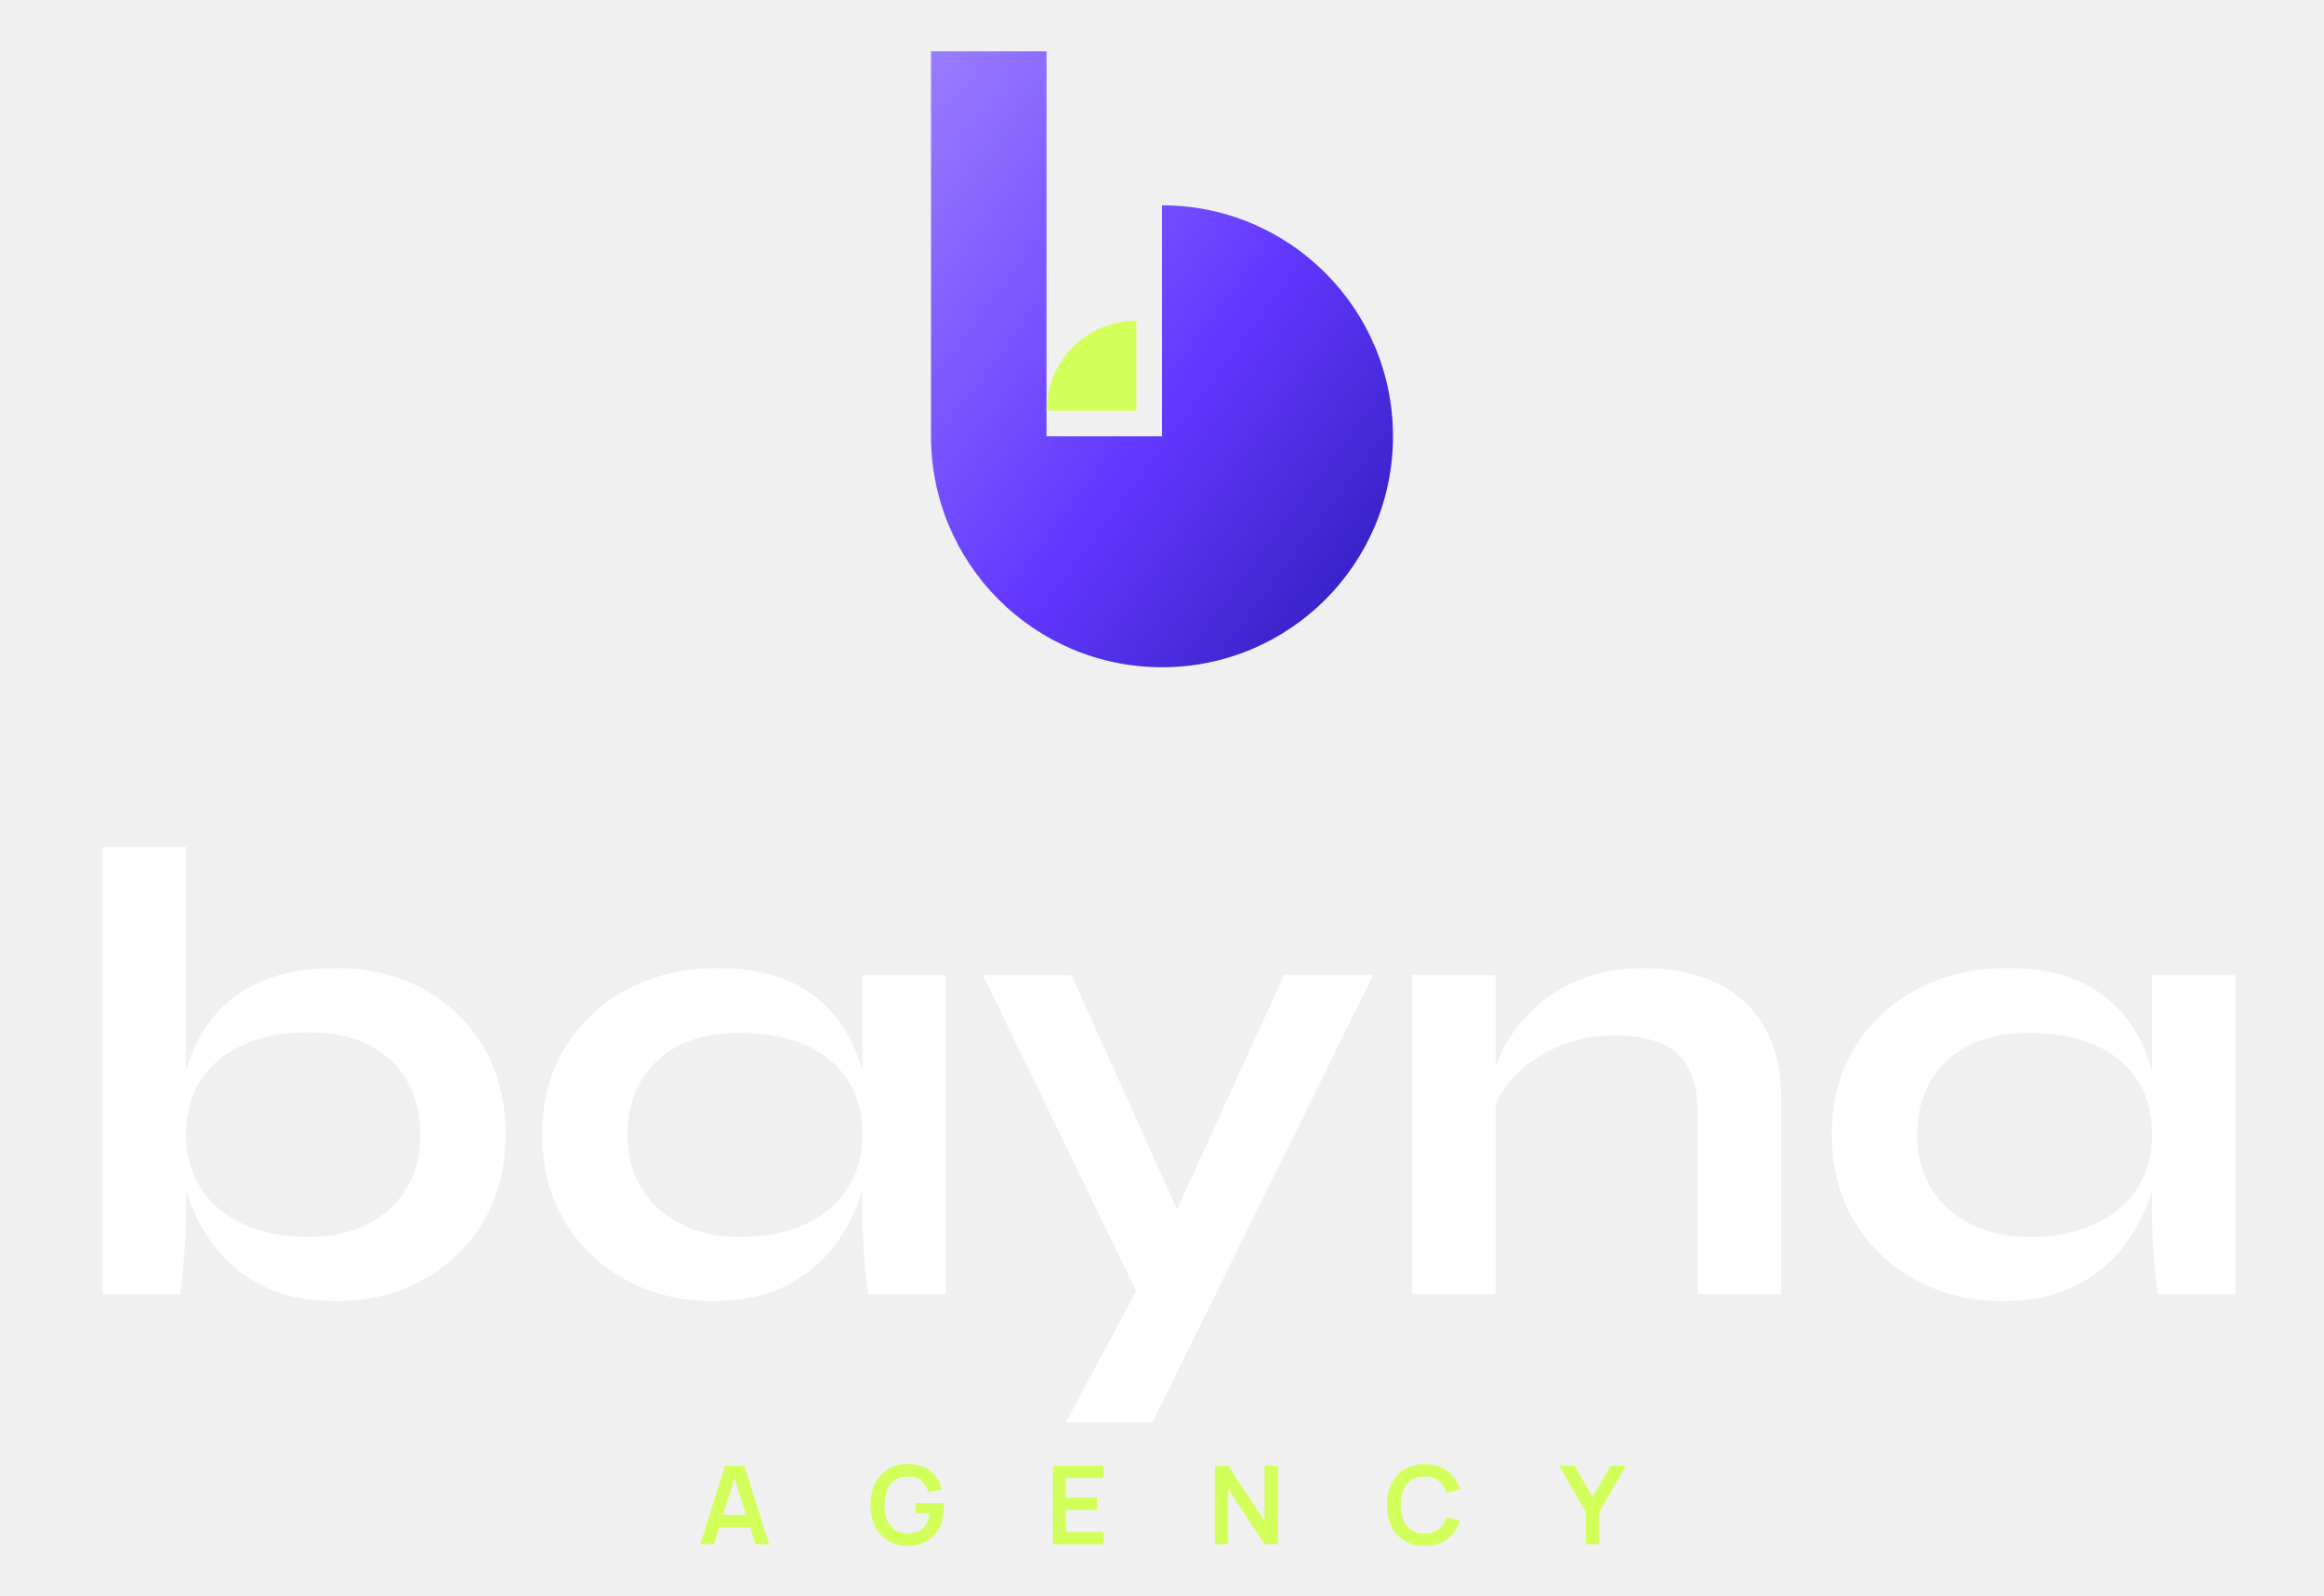
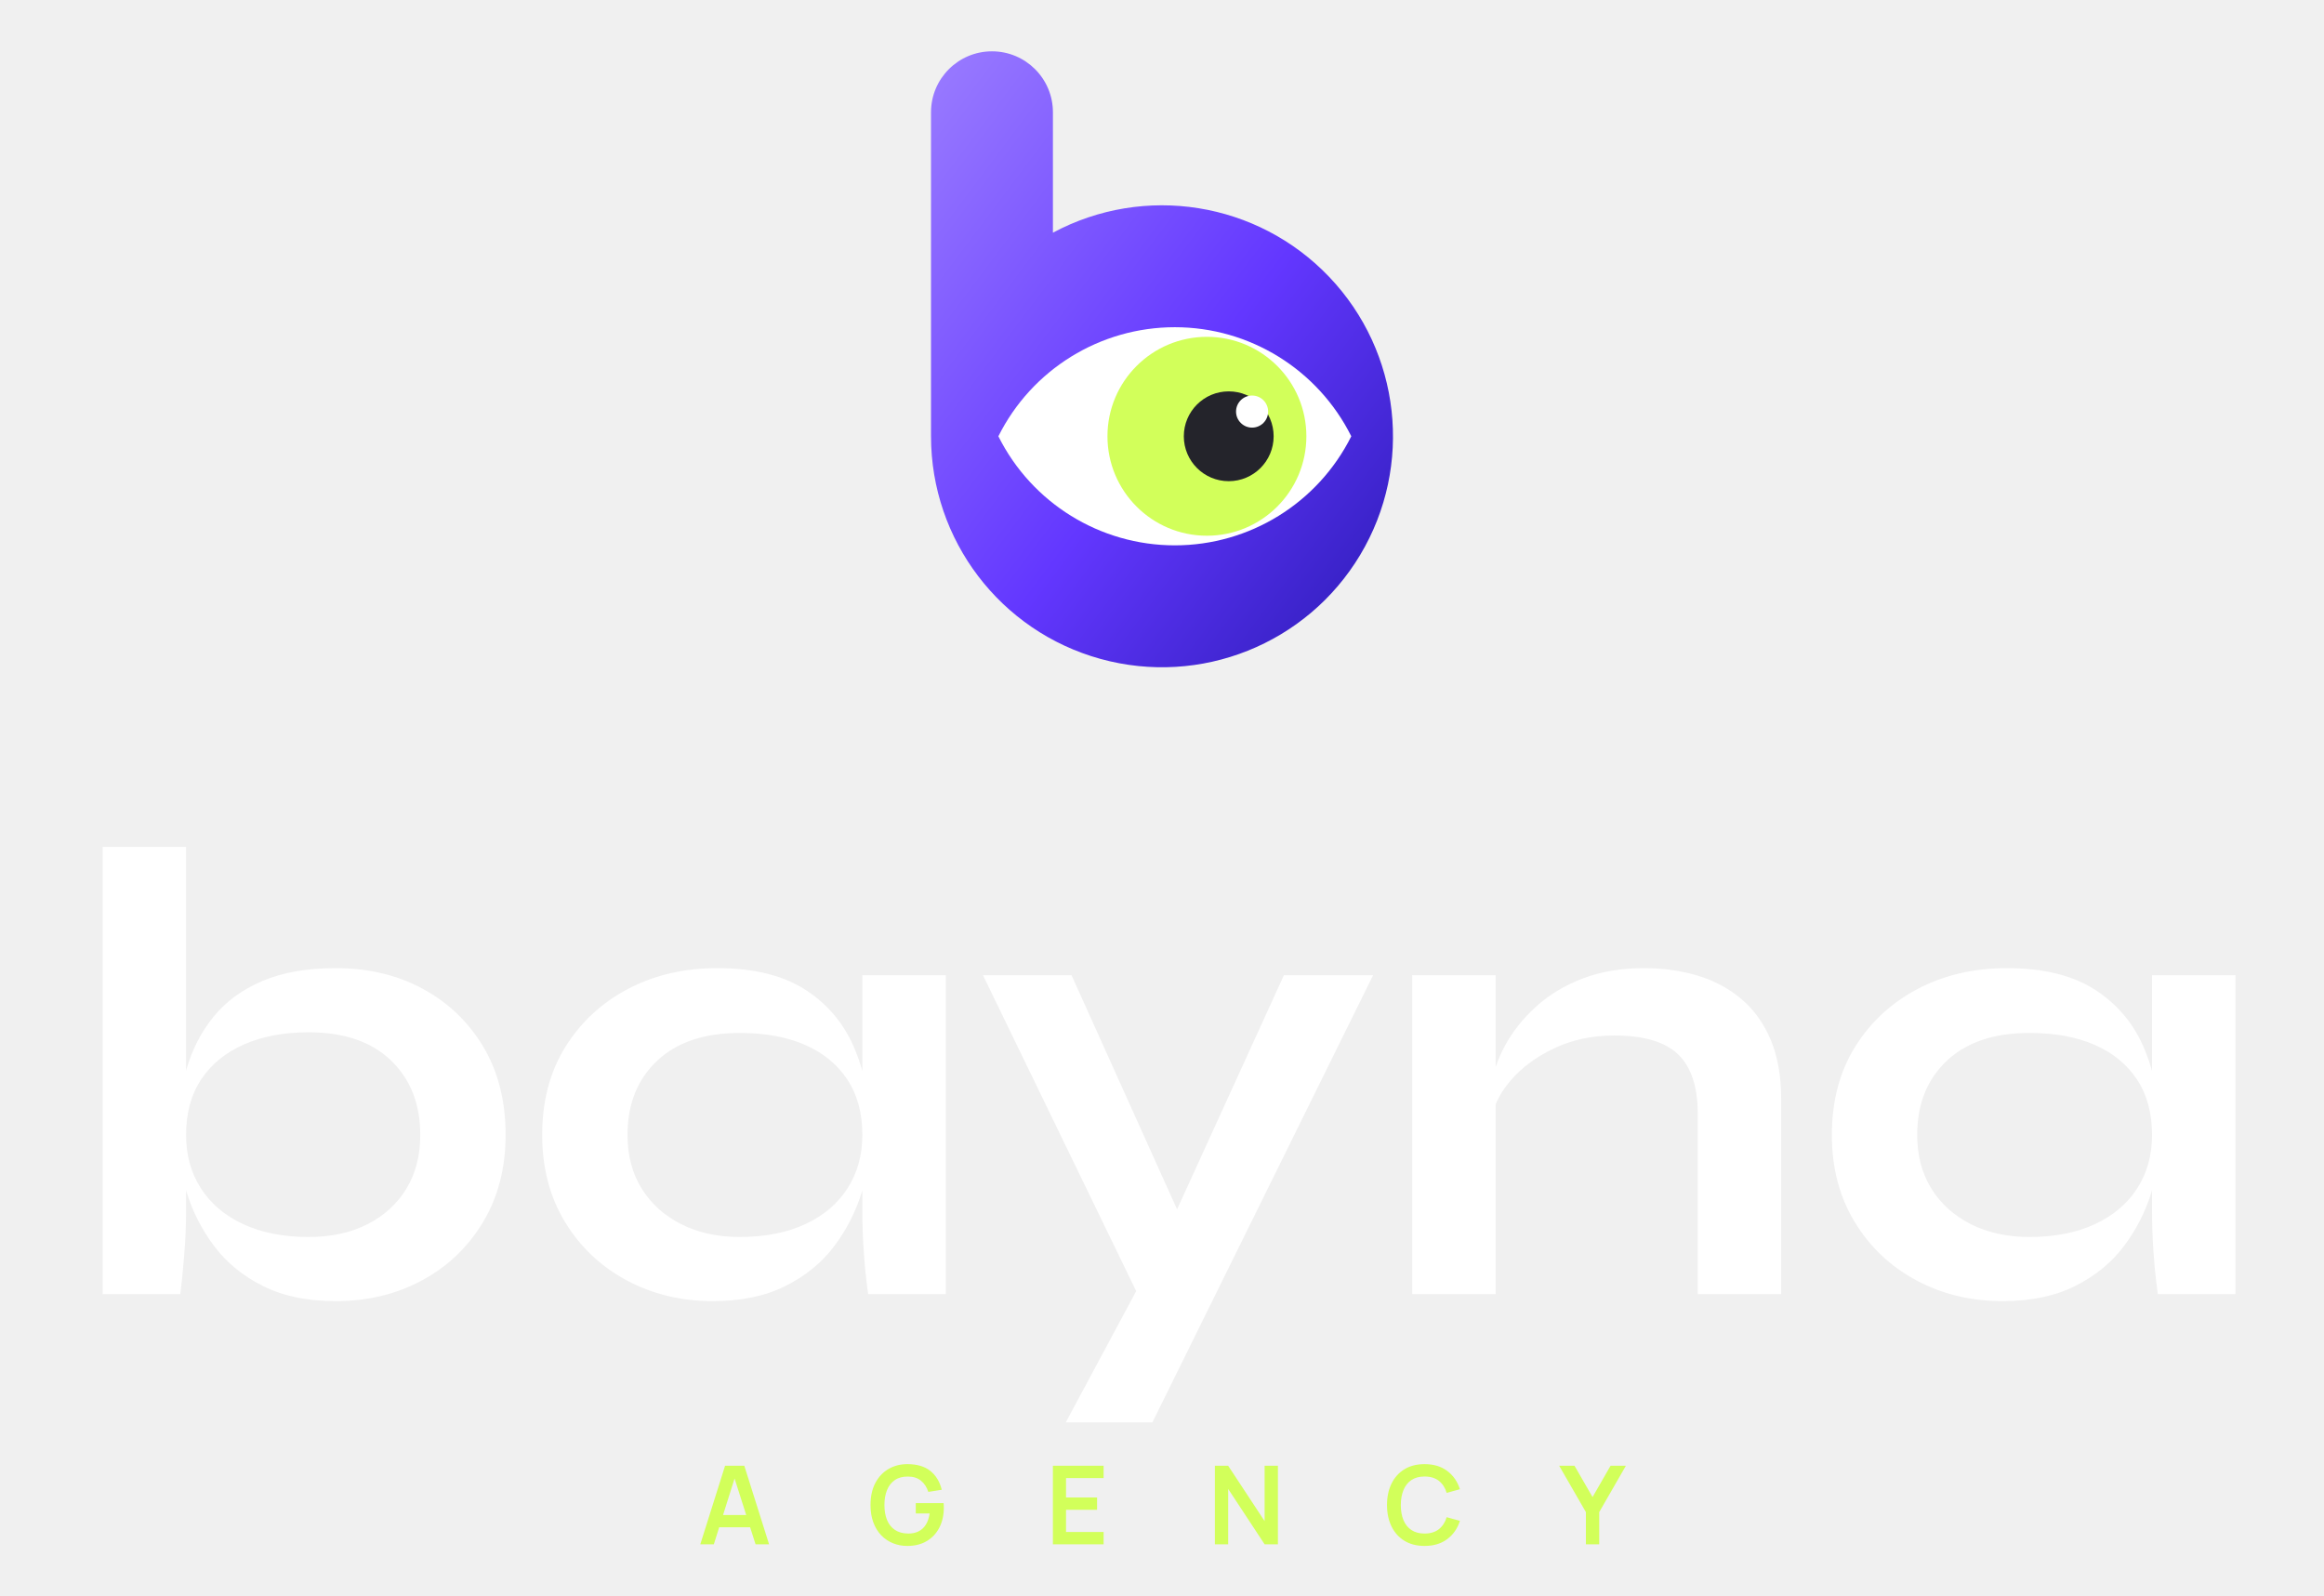
<svg xmlns="http://www.w3.org/2000/svg" viewBox="0 0 724.40 497.40" width="724.40" height="497.40">
  <defs>
    <linearGradient id="bg" x1="0" y1="0" x2="1" y2="1">
      <stop offset="0" stop-color="#9A7CFF" />
      <stop offset="0.55" stop-color="#6337FF" />
      <stop offset="1" stop-color="#2B1BB5" />
    </linearGradient>
  </defs>
  <g transform="translate(16,16)">
-     <path d="M274.200,0.000 L310.200,0.000 L310.200,120.000 L346.200,120.000 L346.200,48.000 A72.000,72.000 0 1,1 274.200,120.000 Z" fill="url(#bg)" />
-     <path d="M338.200,112.000 L310.200,112.000 A28.000,28.000 0 0,1 338.200,84.000 Z" fill="#D2FF5A" />
+     <path fill="url(#bg)" d="M274.200,19.000 A19.000,19.000 0 0,1 312.200,19.000 L312.200,56.533 A72.000,72.000 0 1,1 274.200,120.000 Z" />
+     <path fill="#FFFFFF" d="M295.200,120.000 A61.485,61.485 0 0,1 405.200,120.000 A61.485,61.485 0 0,1 295.200,120.000 Z" />
+     <circle cx="360.200" cy="120.000" r="31.000" fill="#D2FF5A" />
+     <circle cx="367.000" cy="120.000" r="14.000" fill="#24242B" />
+     <circle cx="374.280" cy="112.300" r="5.000" fill="#FFFFFF" />
    <path d="M88.6 389.6Q75.4 389.6 66.0 384.9Q56.6 380.2 50.8 372.5Q45.0 364.8 42.2 355.7Q39.4 346.6 39.4 337.8Q39.4 326.8 42.1 317.4Q44.8 308.0 50.6 300.9Q56.4 293.8 65.8 289.8Q75.2 285.8 88.6 285.8Q104.0 285.8 115.9 292.3Q127.8 298.8 134.7 310.4Q141.6 322.0 141.6 337.8Q141.6 353.2 134.6 364.9Q127.6 376.6 115.6 383.1Q103.6 389.6 88.6 389.6ZM80.2 369.6Q90.8 369.6 98.6 365.6Q106.4 361.6 110.7 354.5Q115.0 347.4 115.0 337.8Q115.0 323.4 105.9 314.6Q96.8 305.8 80.2 305.8Q68.6 305.8 60 309.6Q51.4 313.4 46.7 320.5Q42.0 327.6 42.0 337.8Q42.0 347.2 46.6 354.4Q51.2 361.6 59.8 365.6Q68.4 369.6 80.2 369.6ZM42.0 248V361.8Q42.0 368.2 41.4 375.5Q40.8 382.8 40.2 387.4H16.0V248Z M206.2 389.6Q191.4 389.6 179.3 383.1Q167.2 376.6 160.1 364.9Q153.0 353.2 153.0 337.8Q153.0 322.0 160.2 310.4Q167.4 298.8 179.7 292.3Q192.0 285.8 207.6 285.8Q224.8 285.8 235.3 292.7Q245.8 299.6 250.6 311.4Q255.4 323.2 255.4 337.8Q255.4 346.6 252.6 355.7Q249.8 364.8 244.0 372.5Q238.2 380.2 228.8 384.9Q219.4 389.6 206.2 389.6ZM214.6 369.6Q226.4 369.6 235 365.6Q243.6 361.6 248.2 354.4Q252.8 347.2 252.8 337.8Q252.8 327.6 248.1 320.5Q243.4 313.4 234.9 309.7Q226.4 306.0 214.6 306.0Q198.0 306.0 188.8 314.7Q179.6 323.4 179.6 337.8Q179.6 347.4 184.0 354.5Q188.4 361.6 196.3 365.6Q204.2 369.6 214.6 369.6ZM252.8 288.0H278.8V387.4H254.6Q254.6 387.4 254.1 383.5Q253.6 379.6 253.2 373.6Q252.8 367.6 252.8 361.8Z M290.4 288.0H318L361 383.4L338.6 387.4ZM412 288.0 343.2 427.4H316.2L345.6 372.6L384.2 288.0Z M424.2 288.0H450.2V387.4H424.2ZM496.4 285.8Q505.6 285.8 513.4 288.2Q521.2 290.6 527.0 295.6Q532.8 300.6 536.0 308.3Q539.2 316.0 539.2 326.6V387.4H513.2V331.2Q513.2 318.6 507.1 312.7Q501 306.8 487.2 306.8Q476.8 306.8 468.4 310.8Q460 314.8 454.8 320.9Q449.6 327.0 448.8 333.6L448.6 323.4Q449.6 316.4 453.2 309.8Q456.8 303.2 462.9 297.7Q469 292.2 477.4 289.0Q485.8 285.8 496.4 285.8Z M608.2 389.6Q593.4 389.6 581.3 383.1Q569.2 376.6 562.1 364.9Q555 353.2 555 337.8Q555 322.0 562.2 310.4Q569.4 298.8 581.7 292.3Q594 285.8 609.6 285.8Q626.8 285.8 637.3 292.7Q647.8 299.6 652.6 311.4Q657.4 323.2 657.4 337.8Q657.4 346.6 654.6 355.7Q651.8 364.8 646.0 372.5Q640.2 380.2 630.8 384.9Q621.4 389.6 608.2 389.6ZM616.6 369.6Q628.4 369.6 637 365.6Q645.6 361.6 650.2 354.4Q654.8 347.2 654.8 337.8Q654.8 327.6 650.1 320.5Q645.4 313.4 636.9 309.7Q628.4 306.0 616.6 306.0Q600 306.0 590.8 314.7Q581.6 323.4 581.6 337.8Q581.6 347.4 586.0 354.5Q590.4 361.6 598.3 365.6Q606.2 369.6 616.6 369.6ZM654.8 288.0H680.8V387.4H656.6Q656.6 387.4 656.1 383.5Q655.6 379.6 655.2 373.6Q654.8 367.6 654.8 361.8Z" fill="#FFFFFF" />
    <path d="M202.287 465.4 210.005 440.92H216.006L223.724 465.4H219.508L212.504 443.436H213.422L206.503 465.4ZM206.588 460.096V456.271H219.44V460.096Z M266.802 465.91Q264.422 465.91 262.339 465.068Q260.257 464.227 258.684 462.595Q257.112 460.963 256.228 458.591Q255.344 456.22 255.344 453.16Q255.344 449.148 256.84 446.3Q258.336 443.453 260.937 441.931Q263.538 440.41 266.802 440.41Q271.324 440.41 273.967 442.51Q276.611 444.609 277.546 448.4L273.364 449.063Q272.667 446.887 271.086 445.587Q269.505 444.286 267.057 444.286Q264.592 444.252 262.96 445.357Q261.328 446.462 260.503 448.468Q259.679 450.474 259.679 453.16Q259.679 455.846 260.495 457.827Q261.311 459.807 262.951 460.912Q264.592 462.017 267.057 462.051Q268.91 462.068 270.304 461.38Q271.698 460.691 272.582 459.288Q273.466 457.886 273.772 455.778H269.454V452.565H278.124Q278.158 452.837 278.175 453.364Q278.192 453.891 278.192 453.993Q278.192 457.461 276.823 460.155Q275.455 462.85 272.905 464.38Q270.355 465.91 266.802 465.91Z M312.192 465.4V440.92H328.002V444.762H316.288V450.797H325.962V454.639H316.288V461.558H328.002V465.4Z M362.682 465.4V440.92H366.83L378.186 458.175V440.92H382.334V465.4H378.186L366.83 448.145V465.4Z M428.047 465.91Q424.375 465.91 421.757 464.303Q419.139 462.697 417.736 459.824Q416.334 456.951 416.334 453.16Q416.334 449.369 417.736 446.496Q419.139 443.623 421.757 442.016Q424.375 440.41 428.047 440.41Q432.28 440.41 435.102 442.526Q437.924 444.643 439.063 448.23L434.932 449.369Q434.218 446.972 432.501 445.62Q430.784 444.269 428.047 444.269Q425.582 444.269 423.941 445.374Q422.301 446.479 421.476 448.476Q420.652 450.474 420.635 453.16Q420.635 455.846 421.459 457.843Q422.284 459.841 423.933 460.946Q425.582 462.051 428.047 462.051Q430.784 462.051 432.501 460.691Q434.218 459.331 434.932 456.951L439.063 458.09Q437.924 461.677 435.102 463.793Q432.28 465.91 428.047 465.91Z M478.333 465.4V455.37L470.003 440.92H474.78L480.407 450.678L486.017 440.92H490.794L482.481 455.37V465.4Z" fill="#D2FF5A" />
  </g>
</svg>
